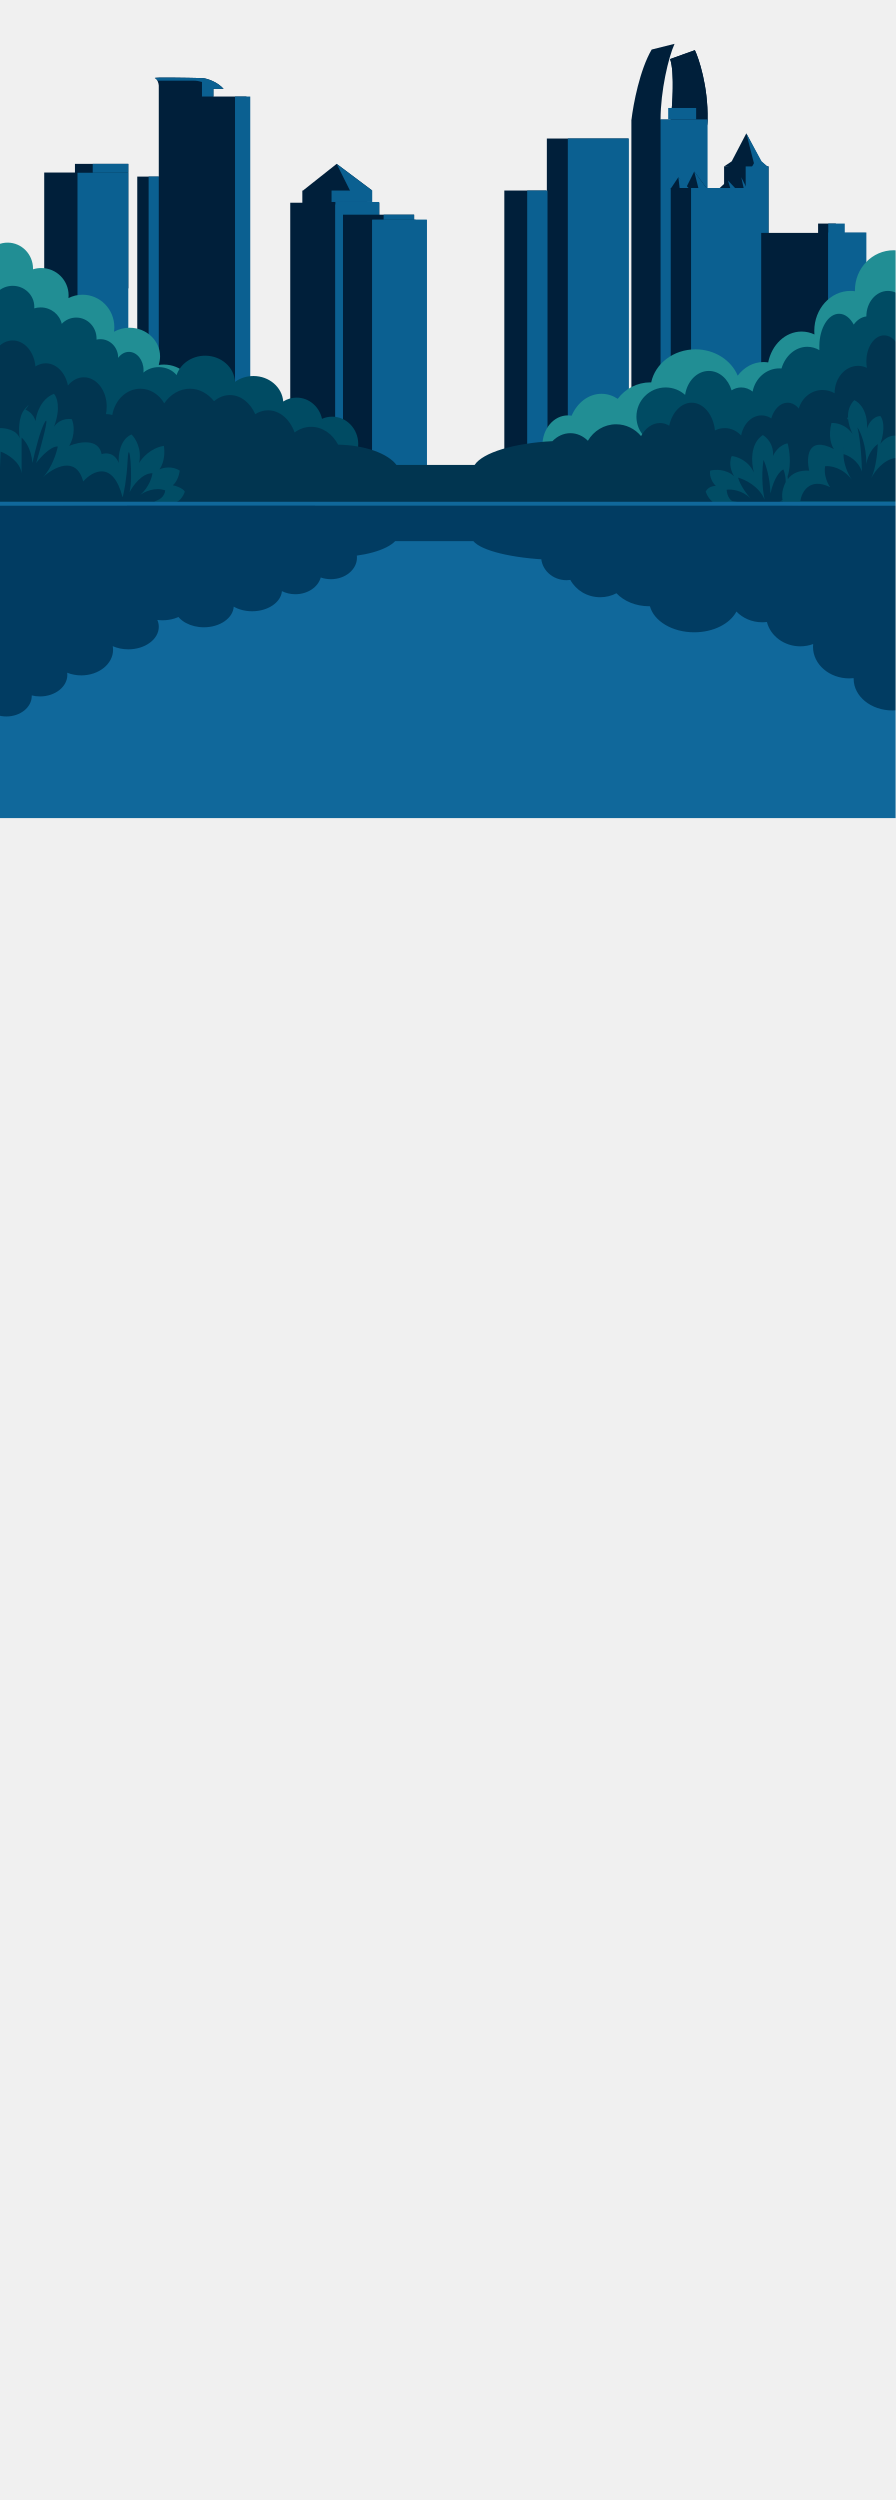
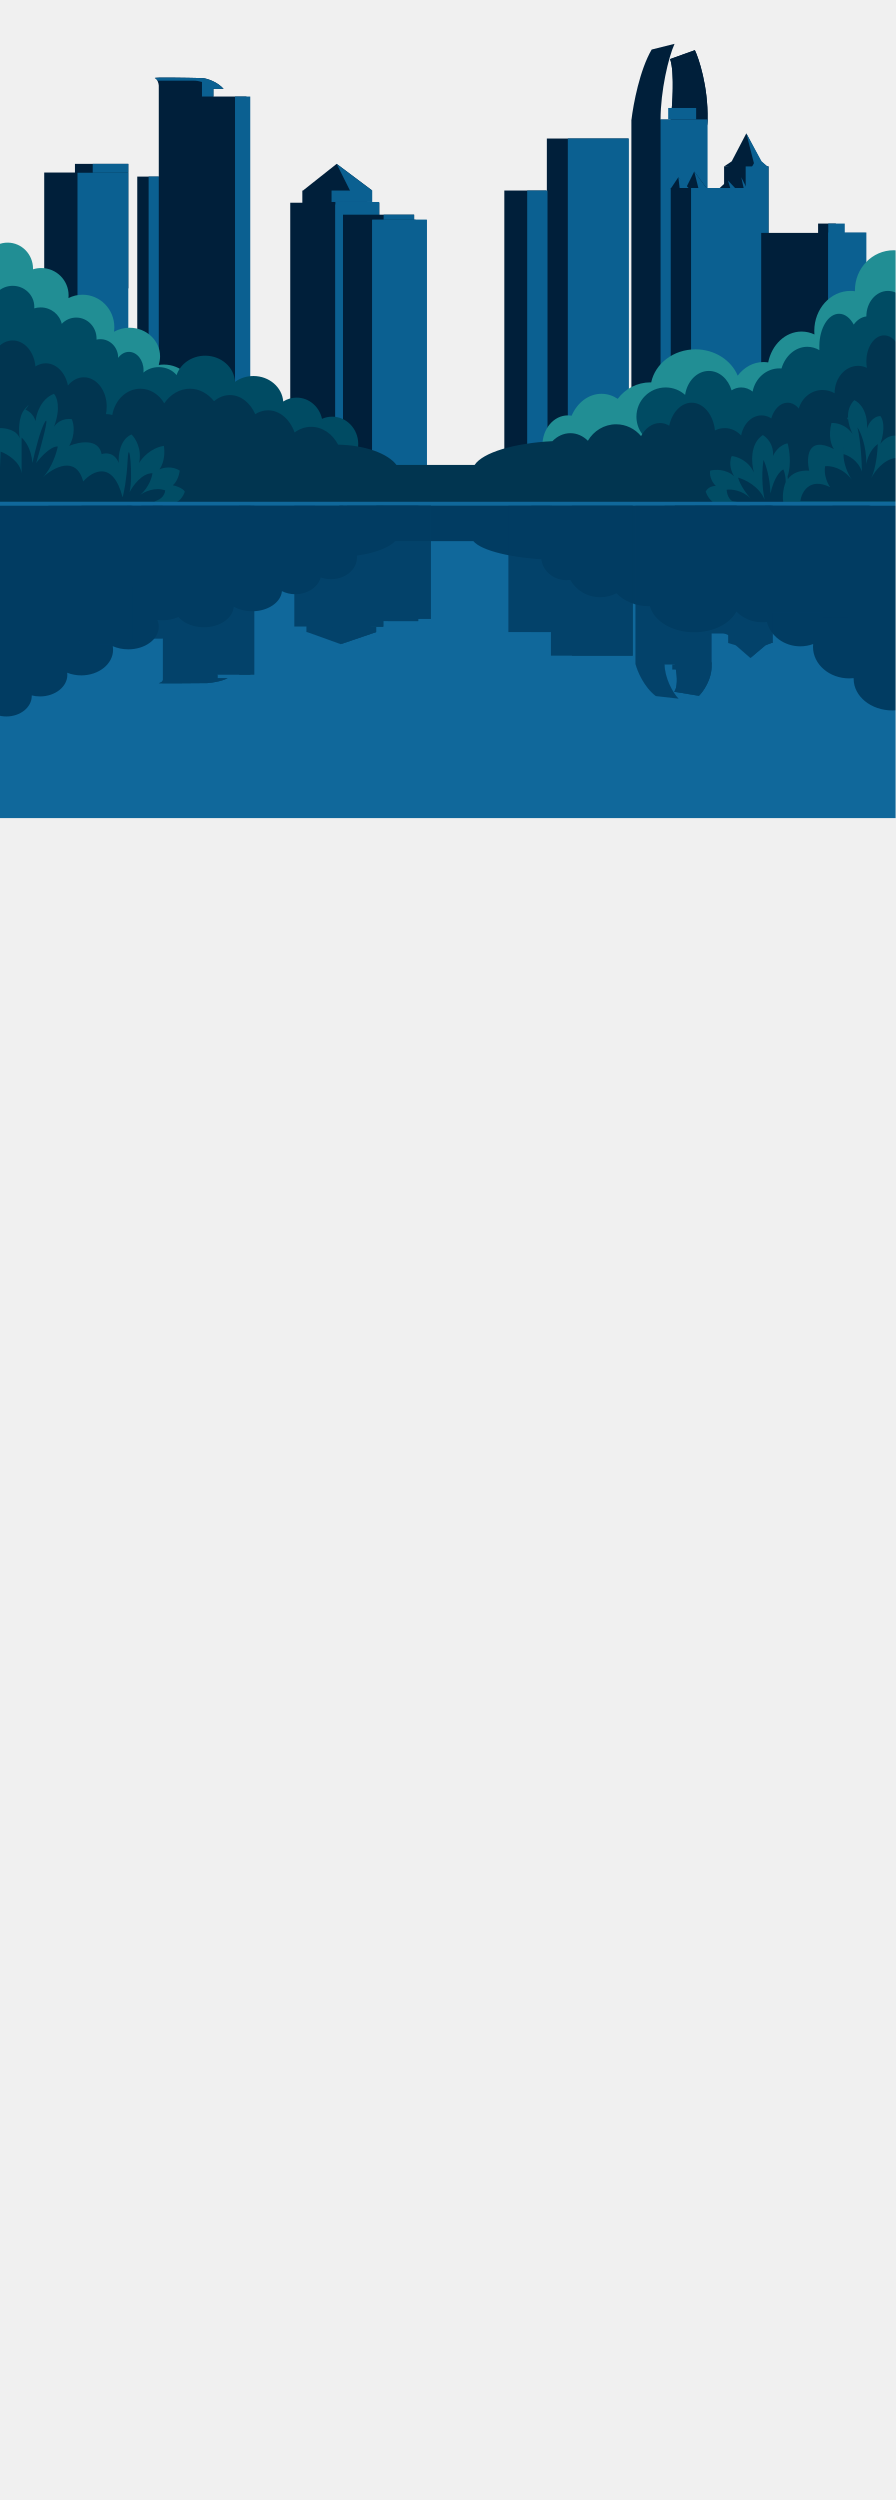
<svg xmlns="http://www.w3.org/2000/svg" width="705" height="1968" viewBox="0 0 705 1968" fill="none">
  <mask id="mask0_2068_183" style="mask-type:alpha" maskUnits="userSpaceOnUse" x="0" y="0" width="705" height="1968">
    <rect width="705" height="1968" fill="white" />
  </mask>
  <g mask="url(#mask0_2068_183)">
    <path d="M100.153 369H34.8V135.809H100.153V369ZM168 76H194V369H108.047V139H125V66.691H168V76ZM298.588 172.941H327.106V369H228.483V159.573H298.588V172.941ZM430 369H397V150H430V369ZM494.647 369H430.483V109.073H494.647V369ZM531 34.5C526.167 45.167 520 71.6 520 94L520.473 94.221H527.958C529.466 82.055 530.986 56.296 527.5 46.5L547 39.5C550 45.667 557.5 68 557 94C556.902 99.111 555.803 103.102 554.059 106.188V148H570V131H605V369H497.024V95.015L497 95C497.008 94.934 497.016 94.867 497.024 94.8V94.221H497.092C498.553 81.986 503.605 55.05 513 39L531 34.5Z" fill="#001F3A" />
    <path d="M537 111C537.248 108.799 536.812 107.846 536 107.647C532.446 106.776 521.686 120.35 529.5 107L525.515 103.413C523.684 105.268 522.833 106.179 524.5 102.5L525.515 103.413C526.602 102.312 528.035 100.878 529.491 99.877L527.5 97.5C529.101 87.5 531.343 57.3 527.5 46.5L547 39.5C550 45.667 557.5 68 557 94C556.569 116.396 537 117.333 527.5 114.5L537 111Z" fill="#001F3A" />
    <rect x="238" y="150" width="51" height="209" fill="#001F3A" />
    <rect x="59" y="129" width="42" height="98" fill="#001F3A" />
    <rect x="61" y="136" width="40" height="233" fill="#0B6091" />
    <rect x="73" y="129" width="28" height="7" fill="#0B6091" />
    <rect x="415" y="150" width="16" height="219" fill="#0B6091" />
    <rect x="447" y="109" width="48" height="260" fill="#0B6091" />
    <rect x="520" y="94" width="37" height="275" fill="#0B6091" />
    <rect x="264" y="161" width="3" height="208" fill="#0B6091" />
    <path d="M264 159H298.5V369H264V159Z" fill="#0B6091" />
    <rect x="185" y="76" width="12" height="293" fill="#0B6091" />
    <path d="M528 148.5L534 139.5L540 148L546.5 135L558 150.5L540 148L540.5 148.5H528Z" fill="#001F3A" />
    <path d="M573 142L566 148.5L576 150.5L573 142Z" fill="#001F3A" />
    <path d="M583.5 139.5L577.5 152.5L591 154.5L583.5 139.5Z" fill="#001F3A" />
    <path d="M576 127L570 131L587.5 133L597 138L604.5 131.5L599 127L587.5 105L576 127Z" fill="#001F3A" />
    <rect x="117" y="139" width="8" height="230" fill="#0B6091" />
    <path d="M528 148H576.718V369.309H528V148Z" fill="#001F3A" />
    <rect x="544" y="148" width="60" height="221" fill="#0B6091" />
    <rect x="644" y="176" width="14" height="180" fill="#001F3A" />
    <rect x="587" y="131" width="18" height="238" fill="#0B6091" />
    <rect x="599.212" y="183.338" width="81.988" height="185.662" fill="#001F3A" />
    <rect x="652" y="183" width="30" height="186" fill="#0B6091" />
    <rect x="652" y="176" width="13" height="87" fill="#0B6091" />
    <rect x="270" y="169" width="56" height="200" fill="#001F3A" />
    <rect x="293" y="173" width="43" height="196" fill="#0B6091" />
    <rect x="293" y="173" width="43" height="196" fill="#0B6091" />
    <path d="M265 129L238.5 150L256 158.5L293 150L265 129Z" fill="#001F3A" />
    <path d="M265 129L276.5 152L270 158.5L293 150L265 129Z" fill="#0B6091" />
    <rect x="302" y="169" width="24" height="4" fill="#0B6091" />
    <path d="M122 61.5C124 62.3 124.667 65.333 125 67L131.5 70H176C171.2 64.4 163.333 62 160 61.5C146.5 61.167 120 60.7 122 61.5Z" fill="#001F3A" />
    <mask id="mask1_2068_183" style="mask-type:alpha" maskUnits="userSpaceOnUse" x="121" y="61" width="55" height="9">
      <path d="M122 61.5C124 62.3 124.667 65.333 125 67L131.5 70H176C171.2 64.4 163.333 62 160 61.5C146.5 61.167 120 60.7 122 61.5Z" fill="#001F3A" />
    </mask>
    <g mask="url(#mask1_2068_183)">
      <path d="M152.5 63.5C161.3 63.5 167.833 69.167 170 72L179.5 74L185 65.5L173.5 53H115.5L122.5 63.5H152.5Z" fill="#0B6091" />
    </g>
    <path d="M159 63L168 66.5V76H159V63Z" fill="#0B6091" />
    <rect x="526" y="85" width="22" height="9" fill="#0B6091" />
    <rect x="261" y="150" width="32" height="9" fill="#0B6091" />
    <path d="M535 148L534 139.5L542 148L550 149L546.5 135L558 150.5L550 149L542 148H535Z" fill="#0B6091" />
    <path d="M573 142L575 148.5L581 150.5L573 142Z" fill="#0B6091" />
    <path d="M583.5 139.5L586.5 153L591 154.5L583.5 139.5Z" fill="#0B6091" />
    <path d="M593.5 128.5L591 133H587.5L597 138L604.5 131.5L599.5 127L587.5 105L593.5 128.5Z" fill="#0B6091" />
    <path d="M703.5 197C720.345 197 734 211.103 734 228.5C734 245.897 720.345 260 703.5 260C701.616 260 699.773 259.822 697.983 259.484C697.993 259.822 698 260.16 698 260.5C698 277.897 685.24 292 669.5 292C665.353 292 661.413 291.02 657.858 289.26C657.952 290.325 658 291.406 658 292.5C658 309.897 645.912 324 631 324C629.741 324 628.503 323.897 627.29 323.702C624.498 337.628 613.788 348 601 348C589.156 348 579.094 339.103 575.455 326.725C568.957 334.198 558.851 339 547.5 339C546.139 339 544.796 338.928 543.475 338.794C540.748 353.701 527.695 365 512 365C505.861 365 500.126 363.27 495.255 360.272C490.467 368.569 482.51 374 473.5 374C468.277 374 463.408 372.175 459.305 369.025C455.911 372.142 451.641 374 447 374C435.954 374 427 363.479 427 350.5C427 337.521 435.954 327 447 327C448.011 327 449.004 327.089 449.975 327.259C454.39 317.004 463.267 310 473.5 310C478.134 310 482.489 311.437 486.278 313.961C492.109 306.097 501.459 301 512 301C512.208 301 512.417 301.004 512.624 301.008C515.736 286.199 530.166 275 547.5 275C562.694 275 575.656 283.605 580.722 295.703C585.67 289.141 592.92 285 601 285C602.258 285 603.496 285.102 604.709 285.297C607.501 271.371 618.213 261 631 261C634.576 261 637.988 261.812 641.111 263.285C641.039 262.367 641 261.439 641 260.5C641 243.103 653.76 229 669.5 229C670.688 229 671.859 229.081 673.009 229.237C673.003 228.992 673 228.746 673 228.5C673 211.103 686.655 197 703.5 197ZM6 191C17.046 191 26 200.178 26 211.5C26 211.668 25.997 211.836 25.993 212.003C28.046 211.352 30.232 211 32.5 211C44.374 211 54 220.626 54 232.5C54 233.226 53.963 233.943 53.893 234.65C57.239 232.955 61.01 232 65 232C78.807 232 90 243.417 90 257.5C90 258.74 89.911 259.959 89.743 261.152C93.331 259.151 97.522 258 102 258C115.255 258 126 268.074 126 280.5C126 282.882 125.603 285.177 124.871 287.332C126.213 287.114 127.592 287 129 287C142.255 287 153 297.074 153 309.5C153 321.926 142.255 332 129 332C115.745 332 105 321.926 105 309.5C105 307.118 105.396 304.822 106.128 302.667C104.787 302.885 103.408 303 102 303C88.745 303 78 292.926 78 280.5C78 280.085 78.012 279.672 78.036 279.262C74.24 281.632 69.777 283 65 283C51.193 283 40 271.583 40 257.5C40 255.777 40.168 254.093 40.487 252.466C38.018 253.455 35.323 254 32.5 254C20.626 254 11 244.374 11 232.5C11 232.112 11.011 231.727 11.031 231.345C9.424 231.772 7.738 232 6 232C-5.046 232 -14 222.822 -14 211.5C-14 200.178 -5.046 191 6 191Z" fill="#218E94" />
    <path d="M10 225C19.389 225 27 232.387 27 241.5C27 241.917 26.983 242.33 26.951 242.739C28.546 242.258 30.242 242 32 242C40.124 242 46.915 247.531 48.598 254.925C51.5 251.885 55.536 250 60 250C68.837 250 76 257.387 76 266.5C76 266.781 75.993 267.061 75.98 267.339C76.952 267.117 77.963 267 79 267C86.732 267 93 273.492 93 281.5C93 281.58 92.997 281.659 92.996 281.738C95.099 278.827 98.131 277 101.5 277C107.851 277 113 283.492 113 291.5C113 292.113 112.966 292.717 112.907 293.31C115.989 290.649 120.269 289 125 289C130.808 289 135.934 291.485 139.001 295.275C141.919 286.437 150.887 280 161.5 280C174.147 280 184.459 289.141 184.978 300.595C188.975 297.716 194.018 296 199.5 296C211.951 296 222.139 304.86 222.946 316.064C226.029 314.119 229.64 313 233.5 313C243.25 313 251.408 320.139 253.486 329.704C255.948 328.607 258.656 328 261.5 328C272.822 328 282 337.626 282 349.5C282 361.374 272.822 371 261.5 371C256.794 371 252.46 369.335 249 366.539V404H101V393H76V387H38V393H-7V250H-4.573C-6.114 247.517 -7 244.609 -7 241.5C-7 232.387 0.611 225 10 225ZM699 229C708.389 229 716 237.954 716 249C716 250.726 715.814 252.402 715.465 254H722V374H679V367H515V349.171C506.77 345.668 501 337.508 501 328C501 315.297 511.297 305 524 305C529.88 305 535.244 307.208 539.311 310.838C540.929 300.122 548.681 292 558 292C566.255 292 573.279 298.373 575.9 307.275C578.199 305.817 580.777 305 583.5 305C586.775 305 589.84 306.184 592.461 308.242C594.51 297.823 603.151 290 613.5 290C614.073 290 614.641 290.024 615.203 290.071C618.138 280.13 626.116 273 635.5 273C638.911 273 642.135 273.944 645 275.62V272H645.004C645.166 258.148 652.041 247 660.5 247C665.093 247 669.218 250.288 672.057 255.51C674.575 251.956 678.074 249.579 682.001 249.093C682.001 249.062 682 249.031 682 249C682 237.954 689.611 229 699 229ZM44.331 269.856C44.284 269.905 44.236 269.952 44.188 270H44.361C44.351 269.952 44.341 269.904 44.331 269.856Z" fill="#004B63" />
    <path d="M696 264C701.661 264 706.537 268.92 708.743 276H728V396H713.764L750.5 404H-14V298H-7.15C-7.702 295.793 -8 293.441 -8 291C-8 278.297 0.059 268 10 268C19.27 268 26.901 276.954 27.89 288.462C30.327 286.887 33.082 286 36 286C44.452 286 51.542 293.444 53.477 303.48C56.717 299.469 61.132 297 66 297C75.941 297 84 307.297 84 320C84 322.081 83.782 324.097 83.377 326.015C83.584 326.006 83.791 326 84 326C85.518 326 86.992 326.241 88.4 326.693C90.384 314.908 99.523 306 110.5 306C118.355 306 125.267 310.563 129.292 317.477C134.153 310.456 141.402 306 149.5 306C156.945 306 163.671 309.766 168.484 315.828C172.086 312.775 176.384 311 181 311C189.52 311 196.957 317.042 200.932 326.021C203.973 324.086 207.389 323 211 323C220.267 323 228.252 330.149 231.895 340.448C235.705 337.628 240.194 336 245 336C253.913 336 261.735 341.598 266.161 350.022C287.423 350.44 305.32 356.983 312.094 366H373.62C379.974 356.343 404.355 348.83 434.885 347.29C438.705 343.364 443.627 341 449 341C454.22 341 459.015 343.233 462.787 346.961C467.352 339.189 475.592 334 485 334C492.842 334 499.874 337.606 504.641 343.308C508.012 337.053 513.413 333 519.5 333C522.093 333 524.56 333.736 526.8 335.063C529.109 324.608 536.16 317 544.5 317C553.818 317 561.526 326.496 562.811 338.85C565.152 337.662 567.756 337 570.5 337C575.532 337 580.094 339.227 583.429 342.839C585.127 333.763 591.678 327 599.5 327C602.263 327 604.866 327.845 607.154 329.337C609.309 322.077 614.249 317 620 317C623.346 317 626.416 318.719 628.824 321.586C631.239 313.147 638.686 307 647.5 307C650.95 307 654.19 307.943 657.001 309.595C657.001 309.563 657 309.532 657 309.5C657 297.626 665.283 288 675.5 288C677.951 288 680.289 288.555 682.43 289.561C682.149 287.942 682 286.246 682 284.5C682 273.178 688.268 264 696 264ZM666.973 328.583C666.949 329.06 666.91 329.532 666.855 330H669.911C668.89 329.624 667.908 329.149 666.973 328.583Z" fill="#013550" />
    <path d="M565 397.5C562.833 396.833 557.9 393.8 555.5 387C556.167 385.5 558.7 382.5 563.5 382.5C561.667 380.833 558.2 376.1 559 370.5C562.667 369.5 571.6 369 578 375C576.167 372.333 573.2 365.4 576 359C580 359.333 589.1 362.4 593.5 372C591.5 365 590.1 349.3 600.5 342.5C603.5 344.167 609.3 349.8 608.5 359C609.667 356.167 613.6 350.2 620 349C621.333 353.667 623.2 365.4 620 375L620.167 377.175C623.304 372.916 628.556 370.003 637 370.5C634.667 360.333 635.3 342.7 656.5 353.5C654.667 351.167 651.7 343.8 654.5 333C658.177 332.706 666.035 334.177 671.129 341.676C667.619 334.539 664.689 322.811 672.5 315C676.167 316.5 683.3 323.1 682.5 337.5C683.333 334.333 686.6 327.9 693 327.5C694.833 329.5 697.4 336.7 693 349.5C694.667 347 699.5 342.2 705.5 343L716.5 403L616.5 397.5C616.353 396.66 616.232 395.748 616.149 394.784L565 397.5Z" fill="#014D65" />
    <path d="M15.5 345C13.1 338.2 3.833 336.833 -0.5 337L-15.5 400L138.5 395.5C142.5 393.9 144.833 389.167 145.5 387C143.9 384.2 138.5 382.5 136 382C139.6 379.2 141.167 373.167 141.5 370.5C135.5 366.5 128.333 368.167 125.5 369.5C129.9 363.5 129.667 354.667 129 351C118.6 352.6 111.667 360.667 109.5 364.5C111.9 353.3 106.5 344.833 103.5 342C94.3 346 93 358.667 93.5 364.5C90.3 356.1 83.167 356.333 80 357.5C77.6 344.7 62 347.833 54.5 351C59.7 341.8 58 333.167 56.5 330C48.9 328.8 44 333.5 42.5 336C48.1 321.2 44.833 312.5 42.5 310C32.1 314 28.5 326 28 331.5C26.4 325.9 22 323.167 20 322.5C22 319.833 24.7 316 19.5 322C14.3 328 14.667 339.833 15.5 345Z" fill="#014D65" />
    <path d="M0.5 355.5C5.5 357.333 15.8 363.3 17 372.5V344.5C19.5 346.5 24.7 353.3 25.5 364.5C27.333 356 31.9 337.6 35.5 332C39.1 326.4 32.333 351.333 28.5 364.5C31.833 360 39.9 351.1 45.5 351.5C44.5 356.5 40.8 368.3 34 375.5C42.167 368 59.9 358.2 65.5 379C72.667 370.833 88.9 361.9 96.5 391.5C97.5 388.167 99.7 377.6 100.5 362C101.5 342.5 105 375 102 387.5C104.5 382.5 111.6 372.5 120 372.5C119.667 375.667 117.3 383.5 110.5 389.5C113.667 387.167 122 383.2 130 386C130 387.833 128.7 392 123.5 394C122.328 394.451 121.54 394.775 121.044 395H122.5C121.08 395.387 119.34 395.775 121.044 395H-1L0.5 355.5Z" fill="#003450" />
-     <path d="M572 385.5C572.4 391.1 575.167 393.833 576.5 394.5L607.5 400L616 393.5C614.8 387.1 617.5 381.667 618.5 379.5C618.5 373.1 616.634 369.5 616.634 369.5C614.423 370.5 609.3 375.7 606.5 388.5C606.1 375.3 602.667 365.333 601 362C599 376 600.833 388.833 602 393.5C597.6 382.7 586.167 377.333 581 376C583 382.8 588.5 389.833 591 392.5C584.2 385.7 575.5 385 572 385.5Z" fill="#003450" />
+     <path d="M572 385.5C572.4 391.1 575.167 393.833 576.5 394.5L607.5 400L616.634 395.5C615.434 389.1 617.5 381.667 618.5 379.5C618.5 373.1 616.634 369.5 616.634 369.5C614.423 370.5 609.3 375.7 606.5 388.5C606.1 375.3 602.667 365.333 601 362C599 376 600.833 388.833 602 393.5C597.6 382.7 586.167 377.333 581 376C583 382.8 588.5 389.833 591 392.5C584.2 385.7 575.5 385 572 385.5Z" fill="#003450" />
    <path d="M630 394.5C631 387.5 637.1 375.5 653.5 383.5C651.667 381 648.3 374.2 649.5 367C653.64 366.522 663.379 368.053 670.519 377.609C667.731 373.391 663.645 365.024 664 356.5C664.4 346.9 664.167 353.167 664 357.5C667.756 358.439 675.566 362.463 678.493 371.228C678.415 363.606 677.643 347.826 675 336.5C677.333 339.833 682 350.3 682 365.5C682.333 362.167 684.6 354.3 691 349.5C690.838 355.321 689.579 368.576 685.852 376.302C688.652 370.942 695.932 361.265 705.5 360.5V394.5H630Z" fill="#003450" />
    <rect x="-14" y="398" width="734" height="246" fill="#10689B" />
    <path d="M702.5 559.267C719.345 559.267 733 548.144 733 534.422C733 520.701 719.345 509.577 702.5 509.577C700.616 509.577 698.772 509.718 696.982 509.984C696.992 509.718 697 509.45 697 509.182C697 495.461 684.24 484.337 668.5 484.337C664.353 484.337 660.413 485.111 656.858 486.5C656.952 485.659 657 484.806 657 483.943C657 470.222 644.912 459.098 630 459.098C628.741 459.098 627.502 459.179 626.289 459.333C623.497 448.349 612.787 440.169 600 440.169C588.156 440.169 578.094 447.187 574.455 456.95C567.957 451.055 557.851 447.267 546.5 447.267C545.139 447.267 543.796 447.324 542.475 447.43C539.748 435.672 526.695 426.76 511 426.76C504.861 426.76 499.126 428.125 494.255 430.489C489.467 423.945 481.509 419.662 472.5 419.662C467.278 419.662 462.409 421.102 458.306 423.586C454.912 421.127 450.641 419.662 446 419.662C434.954 419.662 426 427.96 426 438.197C426 448.434 434.954 456.732 446 456.732C447.011 456.732 448.004 456.662 448.975 456.528C453.39 464.616 462.267 470.14 472.5 470.14C477.134 470.14 481.489 469.007 485.278 467.016C491.109 473.219 500.459 477.239 511 477.239C511.208 477.239 511.417 477.236 511.624 477.233C514.737 488.913 529.166 497.746 546.5 497.746C561.694 497.746 574.656 490.958 579.722 481.417C584.67 486.592 591.92 489.859 600 489.859C601.258 489.859 602.496 489.778 603.709 489.625C606.501 500.608 617.213 508.789 630 508.789C633.576 508.789 636.988 508.147 640.111 506.986C640.039 507.71 640 508.442 640 509.182C640 522.904 652.76 534.028 668.5 534.028C669.688 534.028 670.859 533.963 672.009 533.84C672.003 534.034 672 534.228 672 534.422C672 548.144 685.655 559.267 702.5 559.267ZM5 564C16.046 564 25 556.76 25 547.831C25 547.698 24.997 547.566 24.993 547.434C27.046 547.948 29.232 548.225 31.5 548.225C43.374 548.225 53 540.633 53 531.267C53 530.695 52.963 530.129 52.893 529.572C56.239 530.909 60.01 531.662 64 531.662C77.807 531.662 89 522.656 89 511.548C89 510.57 88.911 509.609 88.743 508.669C92.331 510.247 96.522 511.155 101 511.155C114.255 511.155 125 503.209 125 493.408C125 491.529 124.603 489.719 123.871 488.019C125.213 488.191 126.592 488.281 128 488.281C141.255 488.281 152 480.336 152 470.535C152 460.734 141.255 452.789 128 452.789C114.745 452.789 104 460.734 104 470.535C104 472.414 104.396 474.225 105.128 475.924C103.787 475.752 102.408 475.662 101 475.662C87.745 475.662 77 483.607 77 493.408C77 493.736 77.012 494.062 77.036 494.385C73.24 492.515 68.777 491.436 64 491.436C50.193 491.436 39 500.441 39 511.548C39 512.908 39.168 514.236 39.487 515.52C37.018 514.74 34.323 514.309 31.5 514.309C19.626 514.309 10 521.902 10 531.267C10 531.573 10.011 531.877 10.031 532.178C8.424 531.842 6.738 531.662 5 531.662C-6.046 531.662 -15 538.901 -15 547.831C-15 556.76 -6.046 564 5 564Z" fill="#013C62" />
    <path d="M9 537.183C18.389 537.183 26 531.356 26 524.169C26 523.84 25.983 523.514 25.952 523.191C27.547 523.571 29.242 523.774 31 523.774C39.124 523.774 45.915 519.411 47.598 513.579C50.5 515.977 54.536 517.464 59 517.464C67.837 517.464 75 511.638 75 504.45C75 504.228 74.993 504.006 74.98 503.786C75.952 503.961 76.963 504.056 78 504.056C85.732 504.056 92 498.935 92 492.619C92 492.557 91.997 492.495 91.996 492.433C94.099 494.728 97.131 496.169 100.5 496.169C106.851 496.169 112 491.048 112 484.732C112 484.248 111.966 483.772 111.907 483.305C114.989 485.403 119.269 486.704 124 486.704C129.808 486.704 134.934 484.744 138.001 481.754C140.919 488.725 149.887 493.803 160.5 493.803C173.147 493.803 183.459 486.593 183.978 477.559C187.975 479.829 193.018 481.183 198.5 481.183C210.951 481.183 221.139 474.195 221.946 465.357C225.029 466.892 228.64 467.774 232.5 467.774C242.25 467.774 250.409 462.143 252.487 454.599C254.949 455.464 257.657 455.943 260.5 455.943C271.822 455.943 281 448.351 281 438.985C281 429.62 271.822 422.027 260.5 422.027C255.794 422.027 251.46 423.341 248 425.546V395.999H100V404.675H75V409.407H37V404.675H-8V517.464H-5.573C-7.114 519.422 -8 521.717 -8 524.169C-8 531.356 -0.389 537.183 9 537.183ZM698 534.027C707.389 534.027 715 526.965 715 518.253C715 516.891 714.814 515.569 714.464 514.309H721V419.661H678V425.183H514V439.244C505.77 442.007 500 448.444 500 455.943C500 465.962 510.298 474.084 523 474.084C528.88 474.084 534.244 472.343 538.311 469.48C539.929 477.931 547.681 484.338 557 484.338C565.255 484.338 572.279 479.311 574.9 472.289C577.199 473.439 579.777 474.084 582.5 474.084C585.775 474.084 588.84 473.151 591.461 471.527C593.51 479.745 602.151 485.915 612.5 485.915C613.074 485.915 613.642 485.897 614.204 485.859C617.139 493.7 625.117 499.323 634.5 499.323C637.911 499.323 641.135 498.58 644 497.258V500.111H644.004C644.165 511.038 651.041 519.83 659.5 519.83C664.093 519.83 668.218 517.238 671.057 513.119C673.575 515.922 677.074 517.796 681.001 518.18C681.001 518.204 681 518.229 681 518.253C681 526.965 688.611 534.027 698 534.027ZM43.331 501.803C43.284 501.765 43.236 501.727 43.188 501.69H43.361C43.351 501.727 43.341 501.765 43.331 501.803Z" fill="#013C62" />
    <path d="M695 506.422C700.661 506.422 705.537 502.541 707.743 496.958H727V398H-15V479.605H-8.149C-8.701 481.346 -9 483.201 -9 485.127C-9 495.145 -0.941 503.267 9 503.267C18.27 503.267 25.901 496.205 26.89 487.128C29.327 488.37 32.082 489.07 35 489.07C43.452 489.07 50.542 483.199 52.477 475.283C55.717 478.446 60.133 480.394 65 480.394C74.941 480.394 83 472.272 83 462.253C83 460.612 82.782 459.022 82.377 457.509C82.584 457.516 82.791 457.521 83 457.521C84.518 457.521 85.992 457.331 87.4 456.974C89.384 466.269 98.524 473.295 109.5 473.295C117.355 473.295 124.267 469.696 128.292 464.244C133.153 469.781 140.402 473.295 148.5 473.295C155.944 473.295 162.67 470.325 167.483 465.544C171.085 467.953 175.384 469.352 180 469.352C188.519 469.352 195.957 464.586 199.932 457.505C202.973 459.031 206.389 459.887 210 459.887C219.267 459.887 227.252 454.248 230.895 446.125C234.705 448.349 239.194 449.633 244 449.633C252.913 449.633 260.735 445.218 265.161 438.574C286.423 438.245 304.321 433.083 311.095 425.971H372.62C378.974 433.588 403.355 439.515 433.885 440.729C437.705 443.825 442.628 445.69 448 445.69C453.22 445.69 458.014 443.929 461.786 440.989C466.351 447.119 474.592 451.211 484 451.211C491.842 451.211 498.874 448.367 503.641 443.87C507.012 448.803 512.413 452 518.5 452C521.092 452 523.56 451.419 525.8 450.373C528.109 458.619 535.16 464.62 543.5 464.62C552.818 464.62 560.526 457.13 561.811 447.386C564.152 448.323 566.756 448.845 569.5 448.845C574.532 448.845 579.094 447.088 582.429 444.24C584.127 451.398 590.678 456.732 598.5 456.732C601.263 456.732 603.867 456.066 606.154 454.89C608.309 460.616 613.25 464.62 619 464.62C622.345 464.62 625.416 463.263 627.824 461.003C630.239 467.658 637.686 472.506 646.5 472.506C649.95 472.506 653.19 471.764 656.001 470.461C656.001 470.485 656 470.51 656 470.535C656 479.9 664.283 487.493 674.5 487.493C676.95 487.493 679.289 487.055 681.43 486.262C681.149 487.539 681 488.876 681 490.253C681 499.183 687.268 506.422 695 506.422ZM665.973 455.484C665.949 455.108 665.91 454.735 665.855 454.366H668.91C667.89 454.662 666.908 455.038 665.973 455.484Z" fill="#013C62" />
    <rect x="-15" y="395" width="742" height="3" fill="#10689B" />
+     <g opacity="0.85">
+       <path d="M103.353 398.141H38V504.007H103.353V398.141ZM171.2 531.159H197.2V398.141H111.247V502.558H128.2V535.386H171.2V531.159ZM301.788 487.149H330.306V398.141H231.683V493.218H301.788V487.149ZM433.2 398.141H400.2V497.564H433.2V398.141ZM497.847 398.141H433.683V516.145H497.847V398.141ZM534.2 550C529.367 545.157 523.2 533.157 523.2 522.987L523.67 522.888H531.158C532.666 528.411 534.185 540.104 530.7 544.552L550.2 547.73C553.2 544.931 560.7 534.791 560.2 522.987C560.102 520.666 559.004 518.855 557.259 517.454V498.472H573.2V506.189H608.2V398.141H500.224V522.527L500.2 522.533C500.208 522.563 500.216 522.594 500.224 522.624V522.888H500.292C501.753 528.442 506.805 540.671 516.2 547.957L534.2 550Z" fill="#013C62" />
+       <path d="M540.2 515.27C540.448 516.269 540.012 516.702 539.2 516.792C535.646 517.187 524.886 511.025 532.7 517.086L528.715 518.714C526.884 517.872 526.033 517.458 527.7 519.129L528.715 518.714C529.802 519.214 531.235 519.865 532.691 520.319L530.7 521.399C532.301 525.939 534.543 539.649 530.7 544.552L550.2 547.73C553.2 544.93 560.7 534.791 560.2 522.988C559.769 512.82 540.2 512.394 530.7 513.681L540.2 515.27Z" fill="#013C62" />
+       <rect width="51" height="94.884" transform="matrix(1 0 0 -1 241.2 497.564)" fill="#013C62" />
+       <rect width="42" height="44.491" transform="matrix(1 0 0 -1 62.2 507.098)" fill="#013C62" />
+       <rect width="40" height="105.78" transform="matrix(1 0 0 -1 64.2 503.92)" fill="#013C62" />
+       <rect width="28" height="3.178" transform="matrix(1 0 0 -1 76.2 507.098)" fill="#013C62" />
+       <rect width="16" height="99.424" transform="matrix(1 0 0 -1 418.2 497.564)" fill="#013C62" />
+       <rect width="48" height="118.038" transform="matrix(1 0 0 -1 450.2 516.178)" fill="#013C62" />
+       <rect width="37" height="124.847" transform="matrix(1 0 0 -1 523.2 522.988)" fill="#013C62" />
+       <rect width="3" height="94.43" transform="matrix(1 0 0 -1 267.2 492.57)" fill="#013C62" />
+       <path d="M267.2 493.478H301.7V398.14H267.2V493.478Z" fill="#013C62" />
+       <rect width="12" height="133.019" transform="matrix(1 0 0 -1 188.2 531.159)" fill="#013C62" />
+       <path d="M531.2 498.245L537.2 502.331L543.2 498.472L549.7 504.374L561.2 497.337L543.2 498.472L543.7 498.245H531.2Z" fill="#013C62" />
+       <path d="M576.2 501.196L569.2 498.245L579.2 497.337L576.2 501.196Z" fill="#013C62" />
+       <path d="M586.7 502.331L580.7 496.429L594.2 495.521L586.7 502.331Z" fill="#013C62" />
+       <path d="M579.2 508.006L573.2 506.19L590.7 505.282L600.2 503.012L607.7 505.963L602.2 508.006L590.7 517.994L579.2 508.006Z" fill="#013C62" />
+       <rect width="8" height="104.418" transform="matrix(1 0 0 -1 120.2 502.558)" fill="#013C62" />
+       <path d="M531.2 498.472H579.918V398H531.2V498.472Z" fill="#013C62" />
+       <rect width="60" height="100.332" transform="matrix(1 0 0 -1 547.2 498.472)" fill="#013C62" />
+       <rect width="14" height="81.718" transform="matrix(1 0 0 -1 647.2 485.76)" fill="#013C62" />
+       <rect width="18" height="108.05" transform="matrix(1 0 0 -1 590.2 506.19)" fill="#013C62" />
+       <rect width="81.988" height="84.289" transform="matrix(1 0 0 -1 602.412 482.429)" fill="#013C62" />
+       <rect width="30" height="84.442" transform="matrix(1 0 0 -1 655.2 482.582)" fill="#013C62" />
+       <rect width="13" height="39.497" transform="matrix(1 0 0 -1 655.2 485.76)" fill="#013C62" />
+       <rect width="56" height="90.798" transform="matrix(1 0 0 -1 273.2 488.938)" fill="#013C62" />
+       <rect width="43" height="88.982" transform="matrix(1 0 0 -1 296.2 487.122)" fill="#013C62" />
+       <rect width="43" height="88.982" transform="matrix(1 0 0 -1 296.2 487.122)" fill="#013C62" />
+       <path d="M268.2 507.098L241.7 497.564L259.2 493.705L296.2 497.564L268.2 507.098Z" fill="#013C62" />
+       <path d="M268.2 507.098L279.7 496.656L273.2 493.705L296.2 497.564L268.2 507.098Z" fill="#013C62" />
+       <rect width="24" height="1.816" transform="matrix(1 0 0 -1 305.2 488.938)" fill="#013C62" />
+       <path d="M125.2 537.742C127.2 537.379 127.867 536.002 128.2 535.245L134.7 533.883H179.2C174.4 536.426 166.533 537.515 163.2 537.742C149.7 537.894 123.2 538.105 125.2 537.742Z" fill="#013C62" />
+       <mask id="mask2_2068_183" style="mask-type:alpha" maskUnits="userSpaceOnUse" x="125" y="533" width="55" height="5">
+         <path d="M125.2 537.742C127.2 537.379 127.867 536.002 128.2 535.245L134.7 533.883H179.2C174.4 536.426 166.533 537.515 163.2 537.742C149.7 537.894 123.2 538.105 125.2 537.742Z" fill="#001F3A" />
+       </mask>
+       <g mask="url(#mask2_2068_183)">
+         <path d="M155.7 536.834C164.5 536.834 171.033 534.262 173.2 532.975L182.7 532.067L188.2 535.926L176.7 541.601H118.7L125.7 536.834H155.7Z" fill="#013C62" />
+       </g>
+       <path d="M162.2 537.061L171.2 535.472V531.159H162.2V537.061Z" fill="#013C62" />
+       <rect width="22" height="4.086" transform="matrix(1 0 0 -1 529.2 527.073)" fill="#013C62" />
+       <rect width="32" height="4.086" transform="matrix(1 0 0 -1 264.2 497.564)" fill="#013C62" />
+       <path d="M538.2 498.472L537.2 502.331L545.2 498.472L553.2 498.018L549.7 504.374L561.2 497.337L553.2 498.018L545.2 498.472H538.2Z" fill="#013C62" />
+       <path d="M576.2 501.196L578.2 498.245L584.2 497.337L576.2 501.196Z" fill="#013C62" />
+       <path d="M586.7 502.331L589.7 496.202L594.2 495.521L586.7 502.331Z" fill="#013C62" />
+       <path d="M596.7 507.325L594.2 505.282H590.7L600.2 503.012L607.7 505.963L602.7 508.006L590.7 517.994L596.7 507.325Z" fill="#013C62" />
+     </g>
  </g>
</svg>
